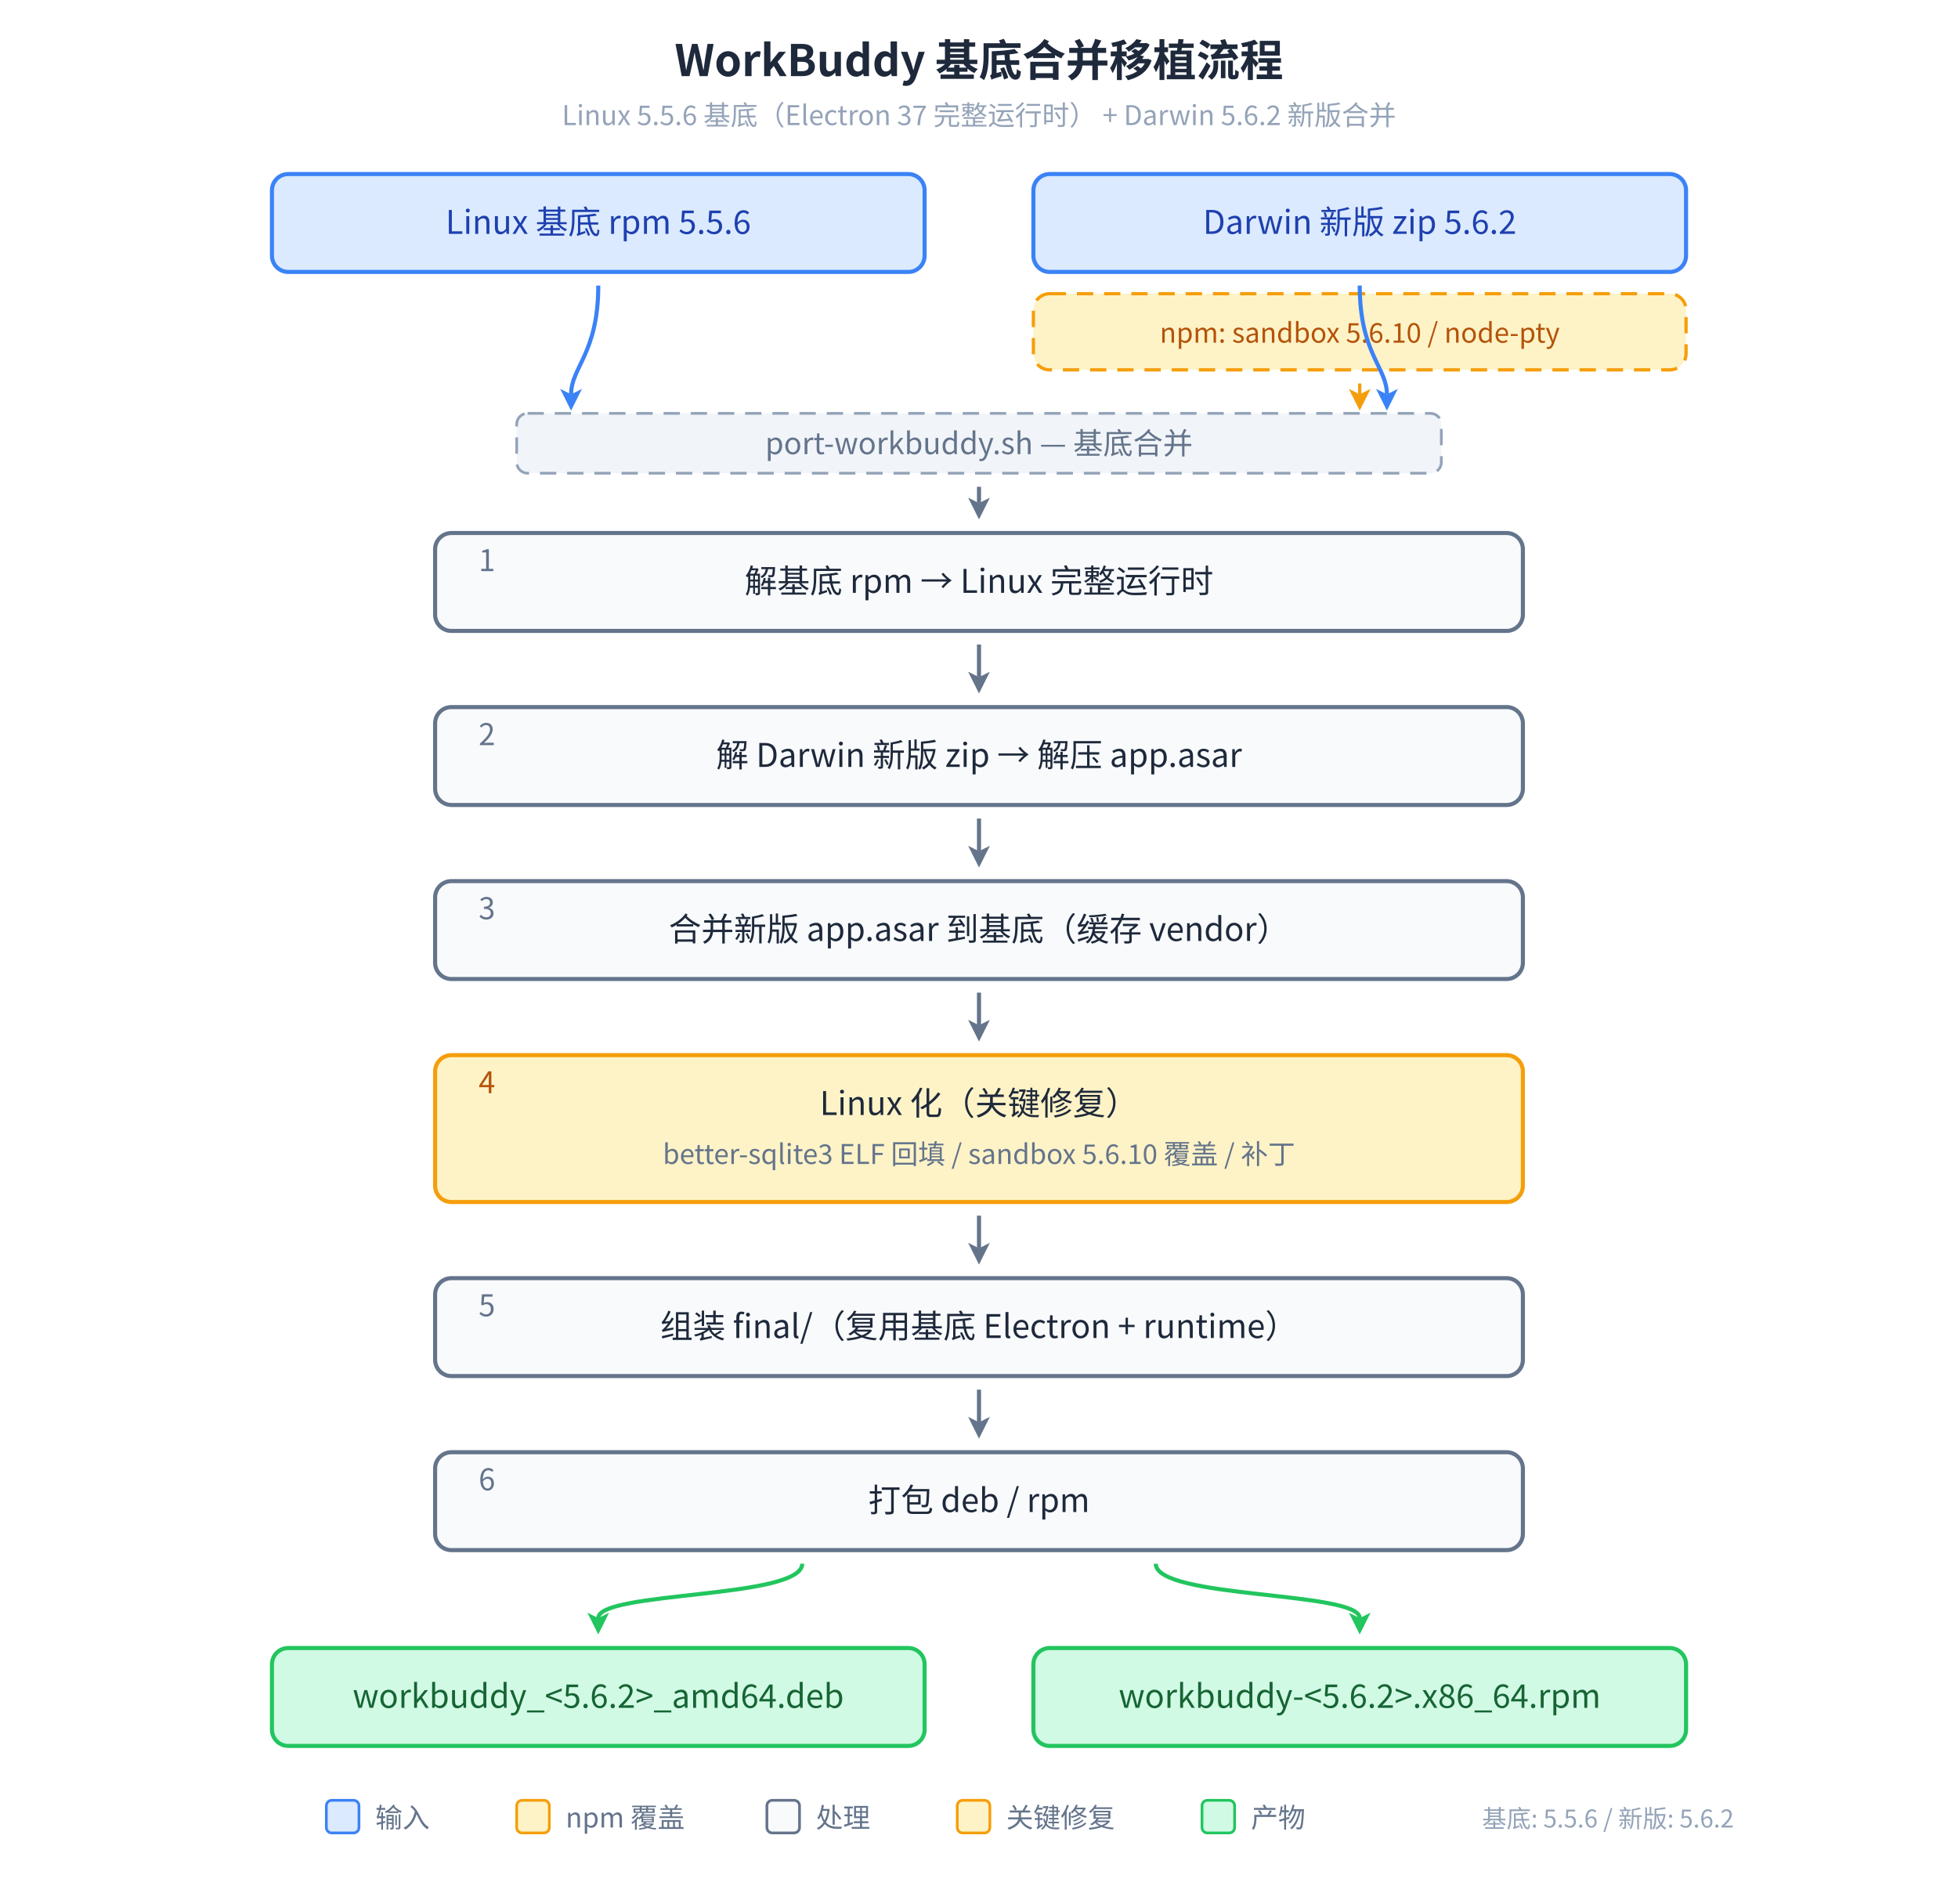
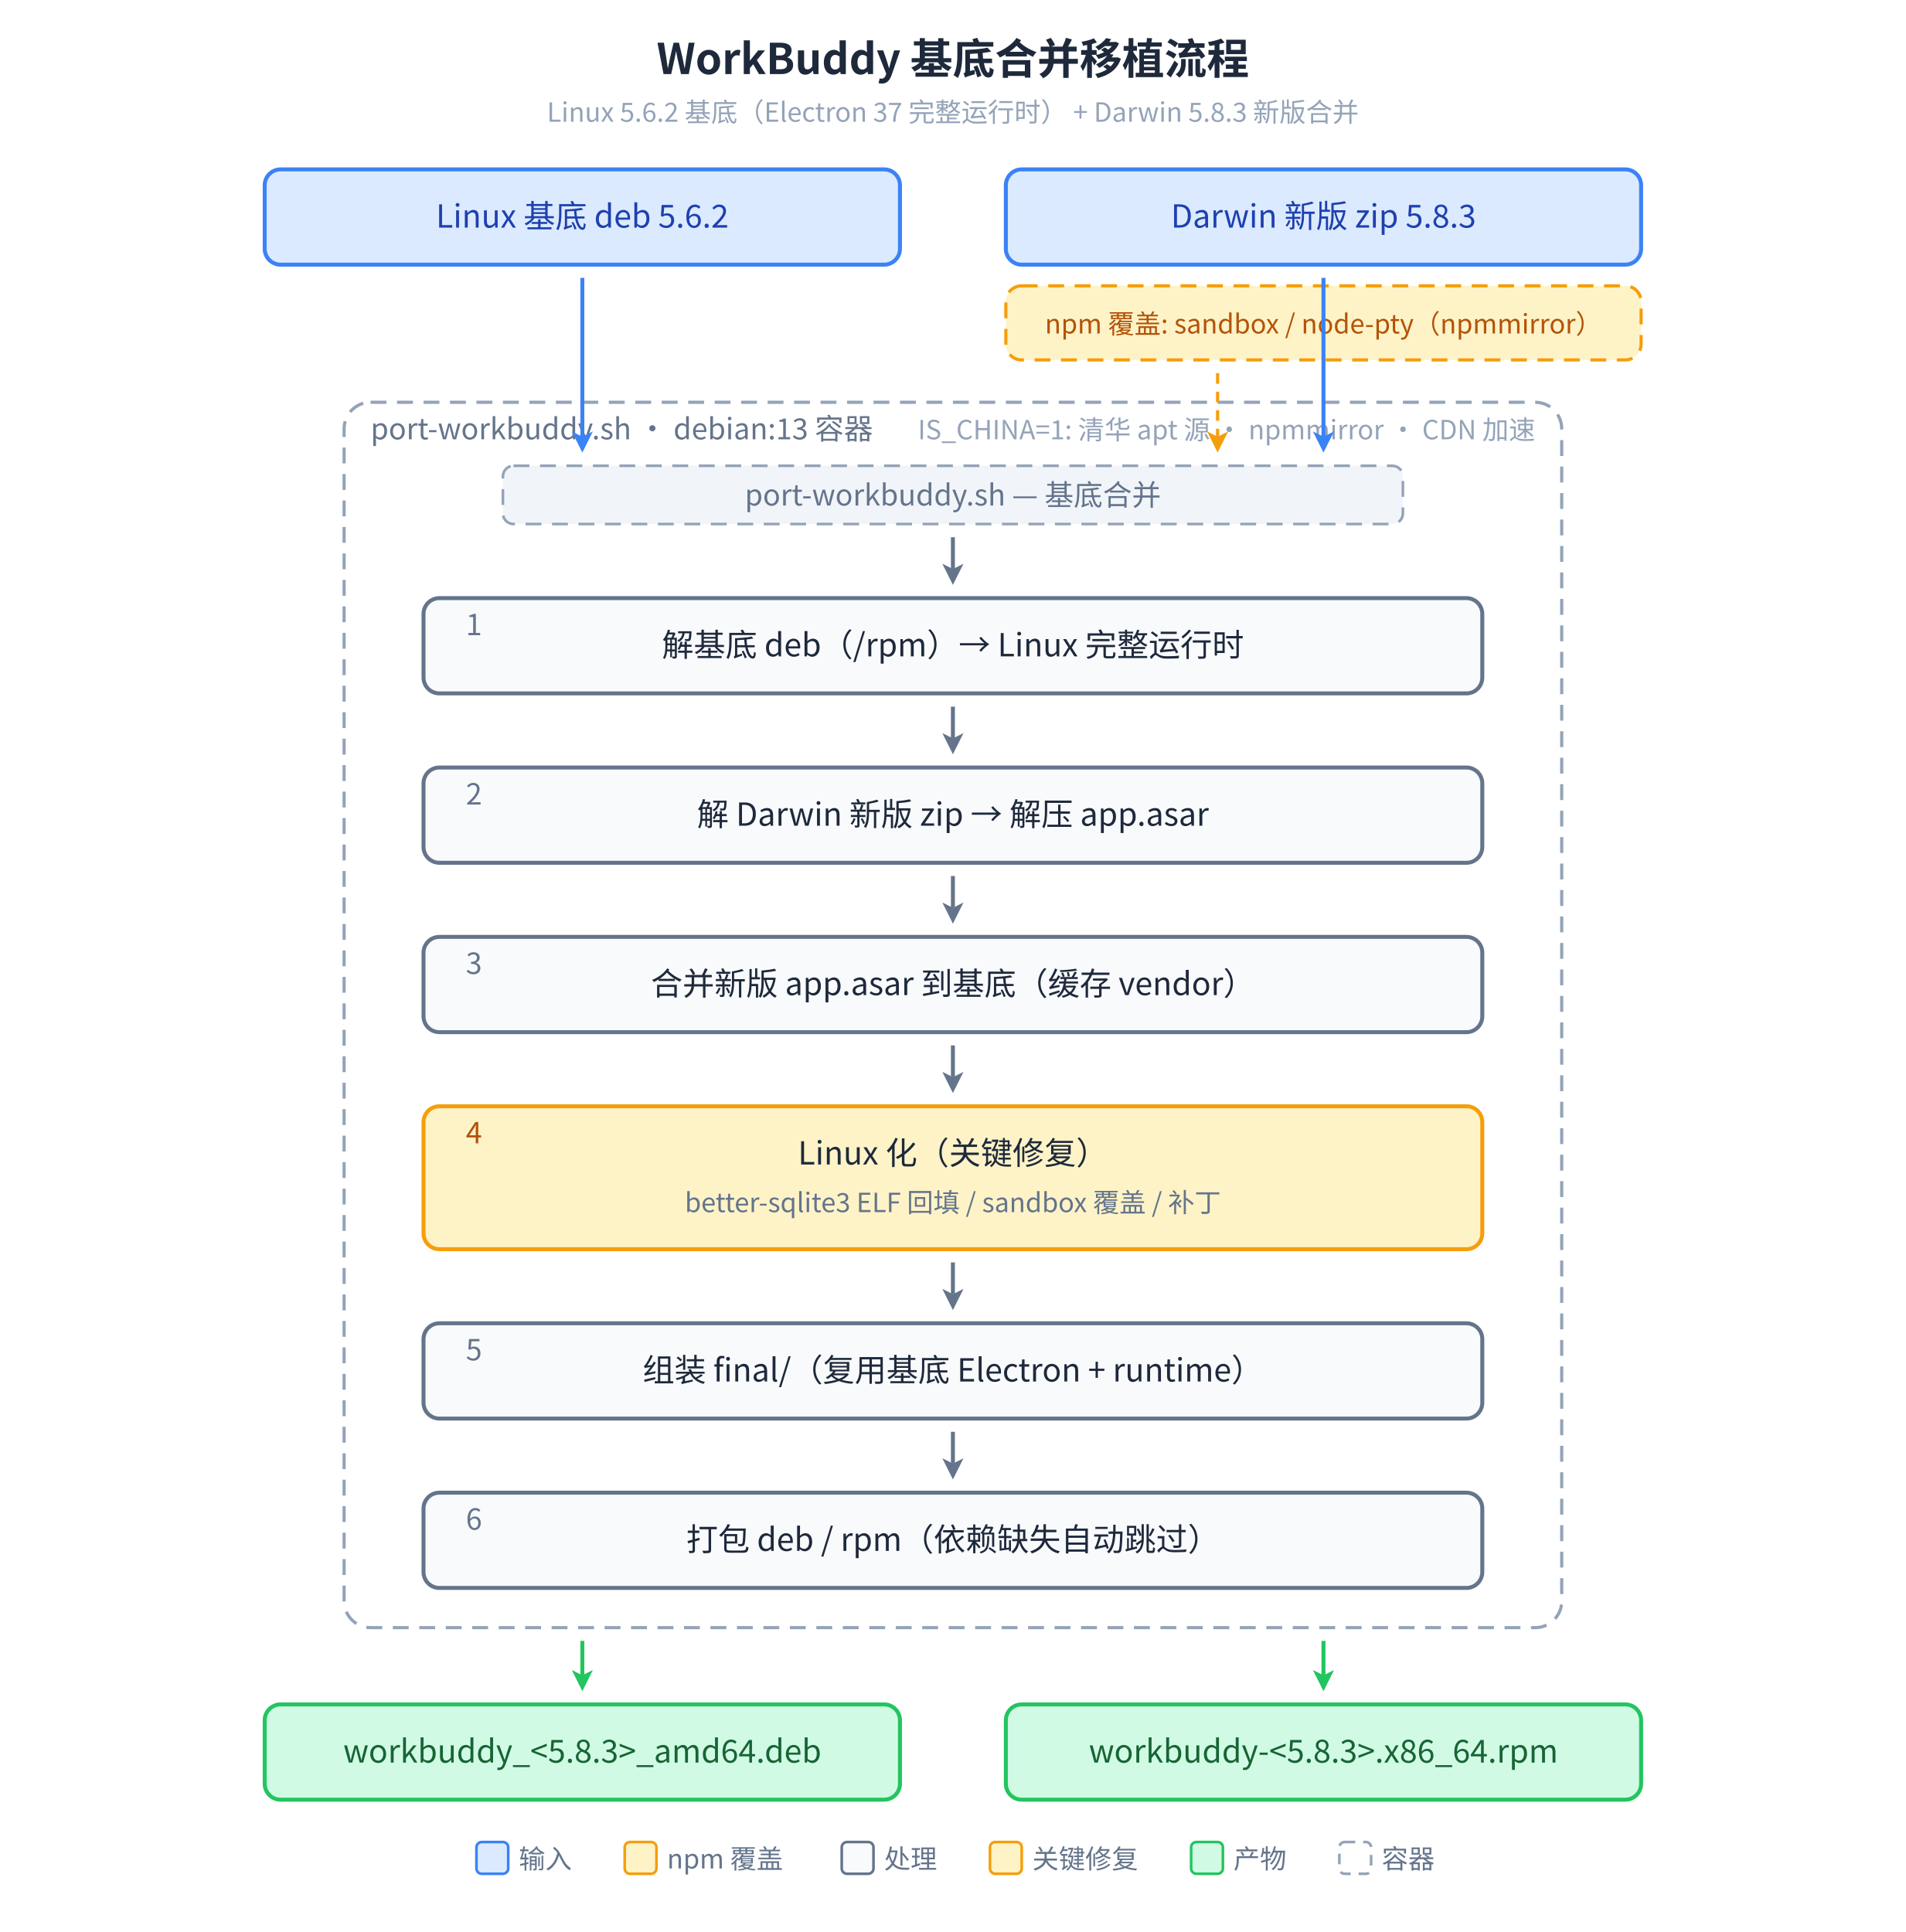
- <svg xmlns="http://www.w3.org/2000/svg" viewBox="0 0 720 700" width="720">
+ <svg xmlns="http://www.w3.org/2000/svg" viewBox="0 0 720 730" width="720">
  <style>
    text { font-family: 'PingFang SC', 'Microsoft YaHei', 'Noto Sans CJK SC', system-ui, sans-serif; }
  </style>
  <defs>
    <marker id="arrow" markerWidth="8" markerHeight="8" refX="2" refY="4" orient="auto" markerUnits="userSpaceOnUse">
      <path d="M0,0 L8,4 L0,8 L2,4 z" fill="#64748b" />
    </marker>
    <marker id="arrow-blue" markerWidth="8" markerHeight="8" refX="2" refY="4" orient="auto" markerUnits="userSpaceOnUse">
      <path d="M0,0 L8,4 L0,8 L2,4 z" fill="#3b82f6" />
    </marker>
    <marker id="arrow-orange" markerWidth="8" markerHeight="8" refX="2" refY="4" orient="auto" markerUnits="userSpaceOnUse">
      <path d="M0,0 L8,4 L0,8 L2,4 z" fill="#f59e0b" />
    </marker>
    <marker id="arrow-green" markerWidth="8" markerHeight="8" refX="2" refY="4" orient="auto" markerUnits="userSpaceOnUse">
      <path d="M0,0 L8,4 L0,8 L2,4 z" fill="#22c55e" />
    </marker>
  </defs>
  <text x="360" y="28" font-size="16" font-weight="600" fill="#1e293b" text-anchor="middle">WorkBuddy 基底合并移植流程</text>
-   <text x="360" y="46" font-size="10" fill="#94a3b8" text-anchor="middle">Linux 5.5.6 基底（Electron 37 完整运行时） + Darwin 5.6.2 新版合并</text>
+   <text x="360" y="46" font-size="10" fill="#94a3b8" text-anchor="middle">Linux 5.6.2 基底（Electron 37 完整运行时） + Darwin 5.8.3 新版合并</text>
  <rect x="100" y="64" width="240" height="36" rx="6" fill="#dbeafe" stroke="#3b82f6" stroke-width="1.5" />
-   <text x="220" y="86" font-size="12" fill="#1e40af" text-anchor="middle">Linux 基底 rpm 5.5.6</text>
+   <text x="220" y="86" font-size="12" fill="#1e40af" text-anchor="middle">Linux 基底 deb 5.6.2</text>
  <rect x="380" y="64" width="240" height="36" rx="6" fill="#dbeafe" stroke="#3b82f6" stroke-width="1.5" />
-   <text x="500" y="86" font-size="12" fill="#1e40af" text-anchor="middle">Darwin 新版 zip 5.6.2</text>
+   <text x="500" y="86" font-size="12" fill="#1e40af" text-anchor="middle">Darwin 新版 zip 5.8.3</text>
  <rect x="380" y="108" width="240" height="28" rx="6" fill="#fef3c7" stroke="#f59e0b" stroke-width="1.2" stroke-dasharray="6,4" />
-   <text x="500" y="126" font-size="10" fill="#b45309" text-anchor="middle">npm: sandbox 5.6.10 / node-pty</text>
-   <rect x="190" y="152" width="340" height="22" rx="4" fill="#f1f5f9" stroke="#94a3b8" stroke-width="1" stroke-dasharray="6,4" />
-   <text x="360" y="167" font-size="11" fill="#64748b" text-anchor="middle">port-workbuddy.sh  — 基底合并</text>
-   <path d="M220,105 C 220,130 210,135 210,145" fill="none" stroke="#3b82f6" stroke-width="1.5" marker-end="url(#arrow-blue)" />
-   <path d="M500,105 C 500,130 510,135 510,145" fill="none" stroke="#3b82f6" stroke-width="1.5" marker-end="url(#arrow-blue)" />
-   <path d="M500,141 L 500,145" fill="none" stroke="#f59e0b" stroke-width="1.2" stroke-dasharray="4,3" marker-end="url(#arrow-orange)" />
-   <rect x="160" y="196" width="400" height="36" rx="6" fill="#f8fafc" stroke="#64748b" stroke-width="1.5" />
-   <text x="176" y="210" font-size="11" fill="#64748b">1</text>
-   <text x="360" y="218" font-size="12" fill="#1e293b" text-anchor="middle">解基底 rpm → Linux 完整运行时</text>
-   <path d="M360,179 L 360,185" fill="none" stroke="#64748b" stroke-width="1.5" marker-end="url(#arrow)" />
-   <rect x="160" y="260" width="400" height="36" rx="6" fill="#f8fafc" stroke="#64748b" stroke-width="1.5" />
-   <text x="176" y="274" font-size="11" fill="#64748b">2</text>
-   <text x="360" y="282" font-size="12" fill="#1e293b" text-anchor="middle">解 Darwin 新版 zip → 解压 app.asar</text>
-   <path d="M360,237 L 360,249" fill="none" stroke="#64748b" stroke-width="1.5" marker-end="url(#arrow)" />
-   <rect x="160" y="324" width="400" height="36" rx="6" fill="#f8fafc" stroke="#64748b" stroke-width="1.5" />
-   <text x="176" y="338" font-size="11" fill="#64748b">3</text>
-   <text x="360" y="346" font-size="12" fill="#1e293b" text-anchor="middle">合并新版 app.asar 到基底（缓存 vendor）</text>
-   <path d="M360,301 L 360,313" fill="none" stroke="#64748b" stroke-width="1.5" marker-end="url(#arrow)" />
-   <rect x="160" y="388" width="400" height="54" rx="6" fill="#fef3c7" stroke="#f59e0b" stroke-width="1.5" />
-   <text x="176" y="402" font-size="11" fill="#b45309">4</text>
-   <text x="360" y="410" font-size="12" fill="#1e293b" text-anchor="middle">Linux 化（关键修复）</text>
-   <text x="360" y="428" font-size="10" fill="#64748b" text-anchor="middle">better-sqlite3 ELF 回填 / sandbox 5.6.10 覆盖 / 补丁</text>
-   <path d="M360,365 L 360,377" fill="none" stroke="#64748b" stroke-width="1.5" marker-end="url(#arrow)" />
-   <rect x="160" y="470" width="400" height="36" rx="6" fill="#f8fafc" stroke="#64748b" stroke-width="1.5" />
-   <text x="176" y="484" font-size="11" fill="#64748b">5</text>
-   <text x="360" y="492" font-size="12" fill="#1e293b" text-anchor="middle">组装 final/（复用基底 Electron + runtime）</text>
-   <path d="M360,447 L 360,459" fill="none" stroke="#64748b" stroke-width="1.5" marker-end="url(#arrow)" />
-   <rect x="160" y="534" width="400" height="36" rx="6" fill="#f8fafc" stroke="#64748b" stroke-width="1.5" />
-   <text x="176" y="548" font-size="11" fill="#64748b">6</text>
-   <text x="360" y="556" font-size="12" fill="#1e293b" text-anchor="middle">打包 deb / rpm</text>
-   <path d="M360,511 L 360,523" fill="none" stroke="#64748b" stroke-width="1.5" marker-end="url(#arrow)" />
-   <rect x="100" y="606" width="240" height="36" rx="6" fill="#d1fae5" stroke="#22c55e" stroke-width="1.5" />
-   <text x="220" y="628" font-size="12" fill="#166534" text-anchor="middle">workbuddy_&lt;5.6.2&gt;_amd64.deb</text>
-   <rect x="380" y="606" width="240" height="36" rx="6" fill="#d1fae5" stroke="#22c55e" stroke-width="1.5" />
-   <text x="500" y="628" font-size="12" fill="#166534" text-anchor="middle">workbuddy-&lt;5.6.2&gt;.x86_64.rpm</text>
-   <path d="M295,575 C 295,588 220,585 220,595" fill="none" stroke="#22c55e" stroke-width="1.5" marker-end="url(#arrow-green)" />
-   <path d="M425,575 C 425,588 500,585 500,595" fill="none" stroke="#22c55e" stroke-width="1.5" marker-end="url(#arrow-green)" />
-   <rect x="120" y="662" width="12" height="12" rx="2" fill="#dbeafe" stroke="#3b82f6" />
-   <text x="138" y="672" font-size="10" fill="#64748b">输入</text>
-   <rect x="190" y="662" width="12" height="12" rx="2" fill="#fef3c7" stroke="#f59e0b" />
-   <text x="208" y="672" font-size="10" fill="#64748b">npm 覆盖</text>
-   <rect x="282" y="662" width="12" height="12" rx="2" fill="#f8fafc" stroke="#64748b" />
-   <text x="300" y="672" font-size="10" fill="#64748b">处理</text>
-   <rect x="352" y="662" width="12" height="12" rx="2" fill="#fef3c7" stroke="#f59e0b" />
-   <text x="370" y="672" font-size="10" fill="#64748b">关键修复</text>
-   <rect x="442" y="662" width="12" height="12" rx="2" fill="#d1fae5" stroke="#22c55e" />
-   <text x="460" y="672" font-size="10" fill="#64748b">产物</text>
-   <text x="545" y="672" font-size="9" fill="#94a3b8">基底: 5.5.6 / 新版: 5.6.2</text>
+   <text x="500" y="126" font-size="10" fill="#b45309" text-anchor="middle">npm 覆盖: sandbox / node-pty（npmmirror）</text>
+   <rect x="130" y="152" width="460" height="463" rx="10" fill="none" stroke="#94a3b8" stroke-width="1.2" stroke-dasharray="6,4" />
+   <text x="140" y="166" font-size="11" fill="#64748b">port-workbuddy.sh · debian:13 容器</text>
+   <text x="580" y="166" font-size="10" fill="#94a3b8" text-anchor="end">IS_CHINA=1: 清华 apt 源 · npmmirror · CDN 加速</text>
+   <path d="M220,105 L 220,165" fill="none" stroke="#3b82f6" stroke-width="1.5" marker-end="url(#arrow-blue)" />
+   <path d="M500,105 L 500,165" fill="none" stroke="#3b82f6" stroke-width="1.5" marker-end="url(#arrow-blue)" />
+   <path d="M460,141 L 460,165" fill="none" stroke="#f59e0b" stroke-width="1.2" stroke-dasharray="4,3" marker-end="url(#arrow-orange)" />
+   <rect x="190" y="176" width="340" height="22" rx="4" fill="#f1f5f9" stroke="#94a3b8" stroke-width="1" stroke-dasharray="6,4" />
+   <text x="360" y="191" font-size="11" fill="#64748b" text-anchor="middle">port-workbuddy.sh  — 基底合并</text>
+   <rect x="160" y="226" width="400" height="36" rx="6" fill="#f8fafc" stroke="#64748b" stroke-width="1.5" />
+   <text x="176" y="240" font-size="11" fill="#64748b">1</text>
+   <text x="360" y="248" font-size="12" fill="#1e293b" text-anchor="middle">解基底 deb（/rpm）→ Linux 完整运行时</text>
+   <path d="M360,203 L 360,215" fill="none" stroke="#64748b" stroke-width="1.5" marker-end="url(#arrow)" />
+   <rect x="160" y="290" width="400" height="36" rx="6" fill="#f8fafc" stroke="#64748b" stroke-width="1.5" />
+   <text x="176" y="304" font-size="11" fill="#64748b">2</text>
+   <text x="360" y="312" font-size="12" fill="#1e293b" text-anchor="middle">解 Darwin 新版 zip → 解压 app.asar</text>
+   <path d="M360,267 L 360,279" fill="none" stroke="#64748b" stroke-width="1.5" marker-end="url(#arrow)" />
+   <rect x="160" y="354" width="400" height="36" rx="6" fill="#f8fafc" stroke="#64748b" stroke-width="1.5" />
+   <text x="176" y="368" font-size="11" fill="#64748b">3</text>
+   <text x="360" y="376" font-size="12" fill="#1e293b" text-anchor="middle">合并新版 app.asar 到基底（缓存 vendor）</text>
+   <path d="M360,331 L 360,343" fill="none" stroke="#64748b" stroke-width="1.5" marker-end="url(#arrow)" />
+   <rect x="160" y="418" width="400" height="54" rx="6" fill="#fef3c7" stroke="#f59e0b" stroke-width="1.5" />
+   <text x="176" y="432" font-size="11" fill="#b45309">4</text>
+   <text x="360" y="440" font-size="12" fill="#1e293b" text-anchor="middle">Linux 化（关键修复）</text>
+   <text x="360" y="458" font-size="10" fill="#64748b" text-anchor="middle">better-sqlite3 ELF 回填 / sandbox 覆盖 / 补丁</text>
+   <path d="M360,395 L 360,407" fill="none" stroke="#64748b" stroke-width="1.5" marker-end="url(#arrow)" />
+   <rect x="160" y="500" width="400" height="36" rx="6" fill="#f8fafc" stroke="#64748b" stroke-width="1.5" />
+   <text x="176" y="514" font-size="11" fill="#64748b">5</text>
+   <text x="360" y="522" font-size="12" fill="#1e293b" text-anchor="middle">组装 final/（复用基底 Electron + runtime）</text>
+   <path d="M360,477 L 360,489" fill="none" stroke="#64748b" stroke-width="1.5" marker-end="url(#arrow)" />
+   <rect x="160" y="564" width="400" height="36" rx="6" fill="#f8fafc" stroke="#64748b" stroke-width="1.5" />
+   <text x="176" y="578" font-size="11" fill="#64748b">6</text>
+   <text x="360" y="586" font-size="12" fill="#1e293b" text-anchor="middle">打包 deb / rpm（依赖缺失自动跳过）</text>
+   <path d="M360,541 L 360,553" fill="none" stroke="#64748b" stroke-width="1.5" marker-end="url(#arrow)" />
+   <rect x="100" y="644" width="240" height="36" rx="6" fill="#d1fae5" stroke="#22c55e" stroke-width="1.5" />
+   <text x="220" y="666" font-size="12" fill="#166534" text-anchor="middle">workbuddy_&lt;5.8.3&gt;_amd64.deb</text>
+   <rect x="380" y="644" width="240" height="36" rx="6" fill="#d1fae5" stroke="#22c55e" stroke-width="1.5" />
+   <text x="500" y="666" font-size="12" fill="#166534" text-anchor="middle">workbuddy-&lt;5.8.3&gt;.x86_64.rpm</text>
+   <path d="M220,620 L 220,633" fill="none" stroke="#22c55e" stroke-width="1.5" marker-end="url(#arrow-green)" />
+   <path d="M500,620 L 500,633" fill="none" stroke="#22c55e" stroke-width="1.5" marker-end="url(#arrow-green)" />
+   <rect x="180" y="696" width="12" height="12" rx="2" fill="#dbeafe" stroke="#3b82f6" />
+   <text x="196" y="706" font-size="10" fill="#64748b">输入</text>
+   <rect x="236" y="696" width="12" height="12" rx="2" fill="#fef3c7" stroke="#f59e0b" />
+   <text x="252" y="706" font-size="10" fill="#64748b">npm 覆盖</text>
+   <rect x="318" y="696" width="12" height="12" rx="2" fill="#f8fafc" stroke="#64748b" />
+   <text x="334" y="706" font-size="10" fill="#64748b">处理</text>
+   <rect x="374" y="696" width="12" height="12" rx="2" fill="#fef3c7" stroke="#f59e0b" />
+   <text x="390" y="706" font-size="10" fill="#64748b">关键修复</text>
+   <rect x="450" y="696" width="12" height="12" rx="2" fill="#d1fae5" stroke="#22c55e" />
+   <text x="466" y="706" font-size="10" fill="#64748b">产物</text>
+   <rect x="506" y="696" width="12" height="12" rx="2" fill="none" stroke="#94a3b8" stroke-dasharray="4,3" />
+   <text x="522" y="706" font-size="10" fill="#64748b">容器</text>
</svg>
